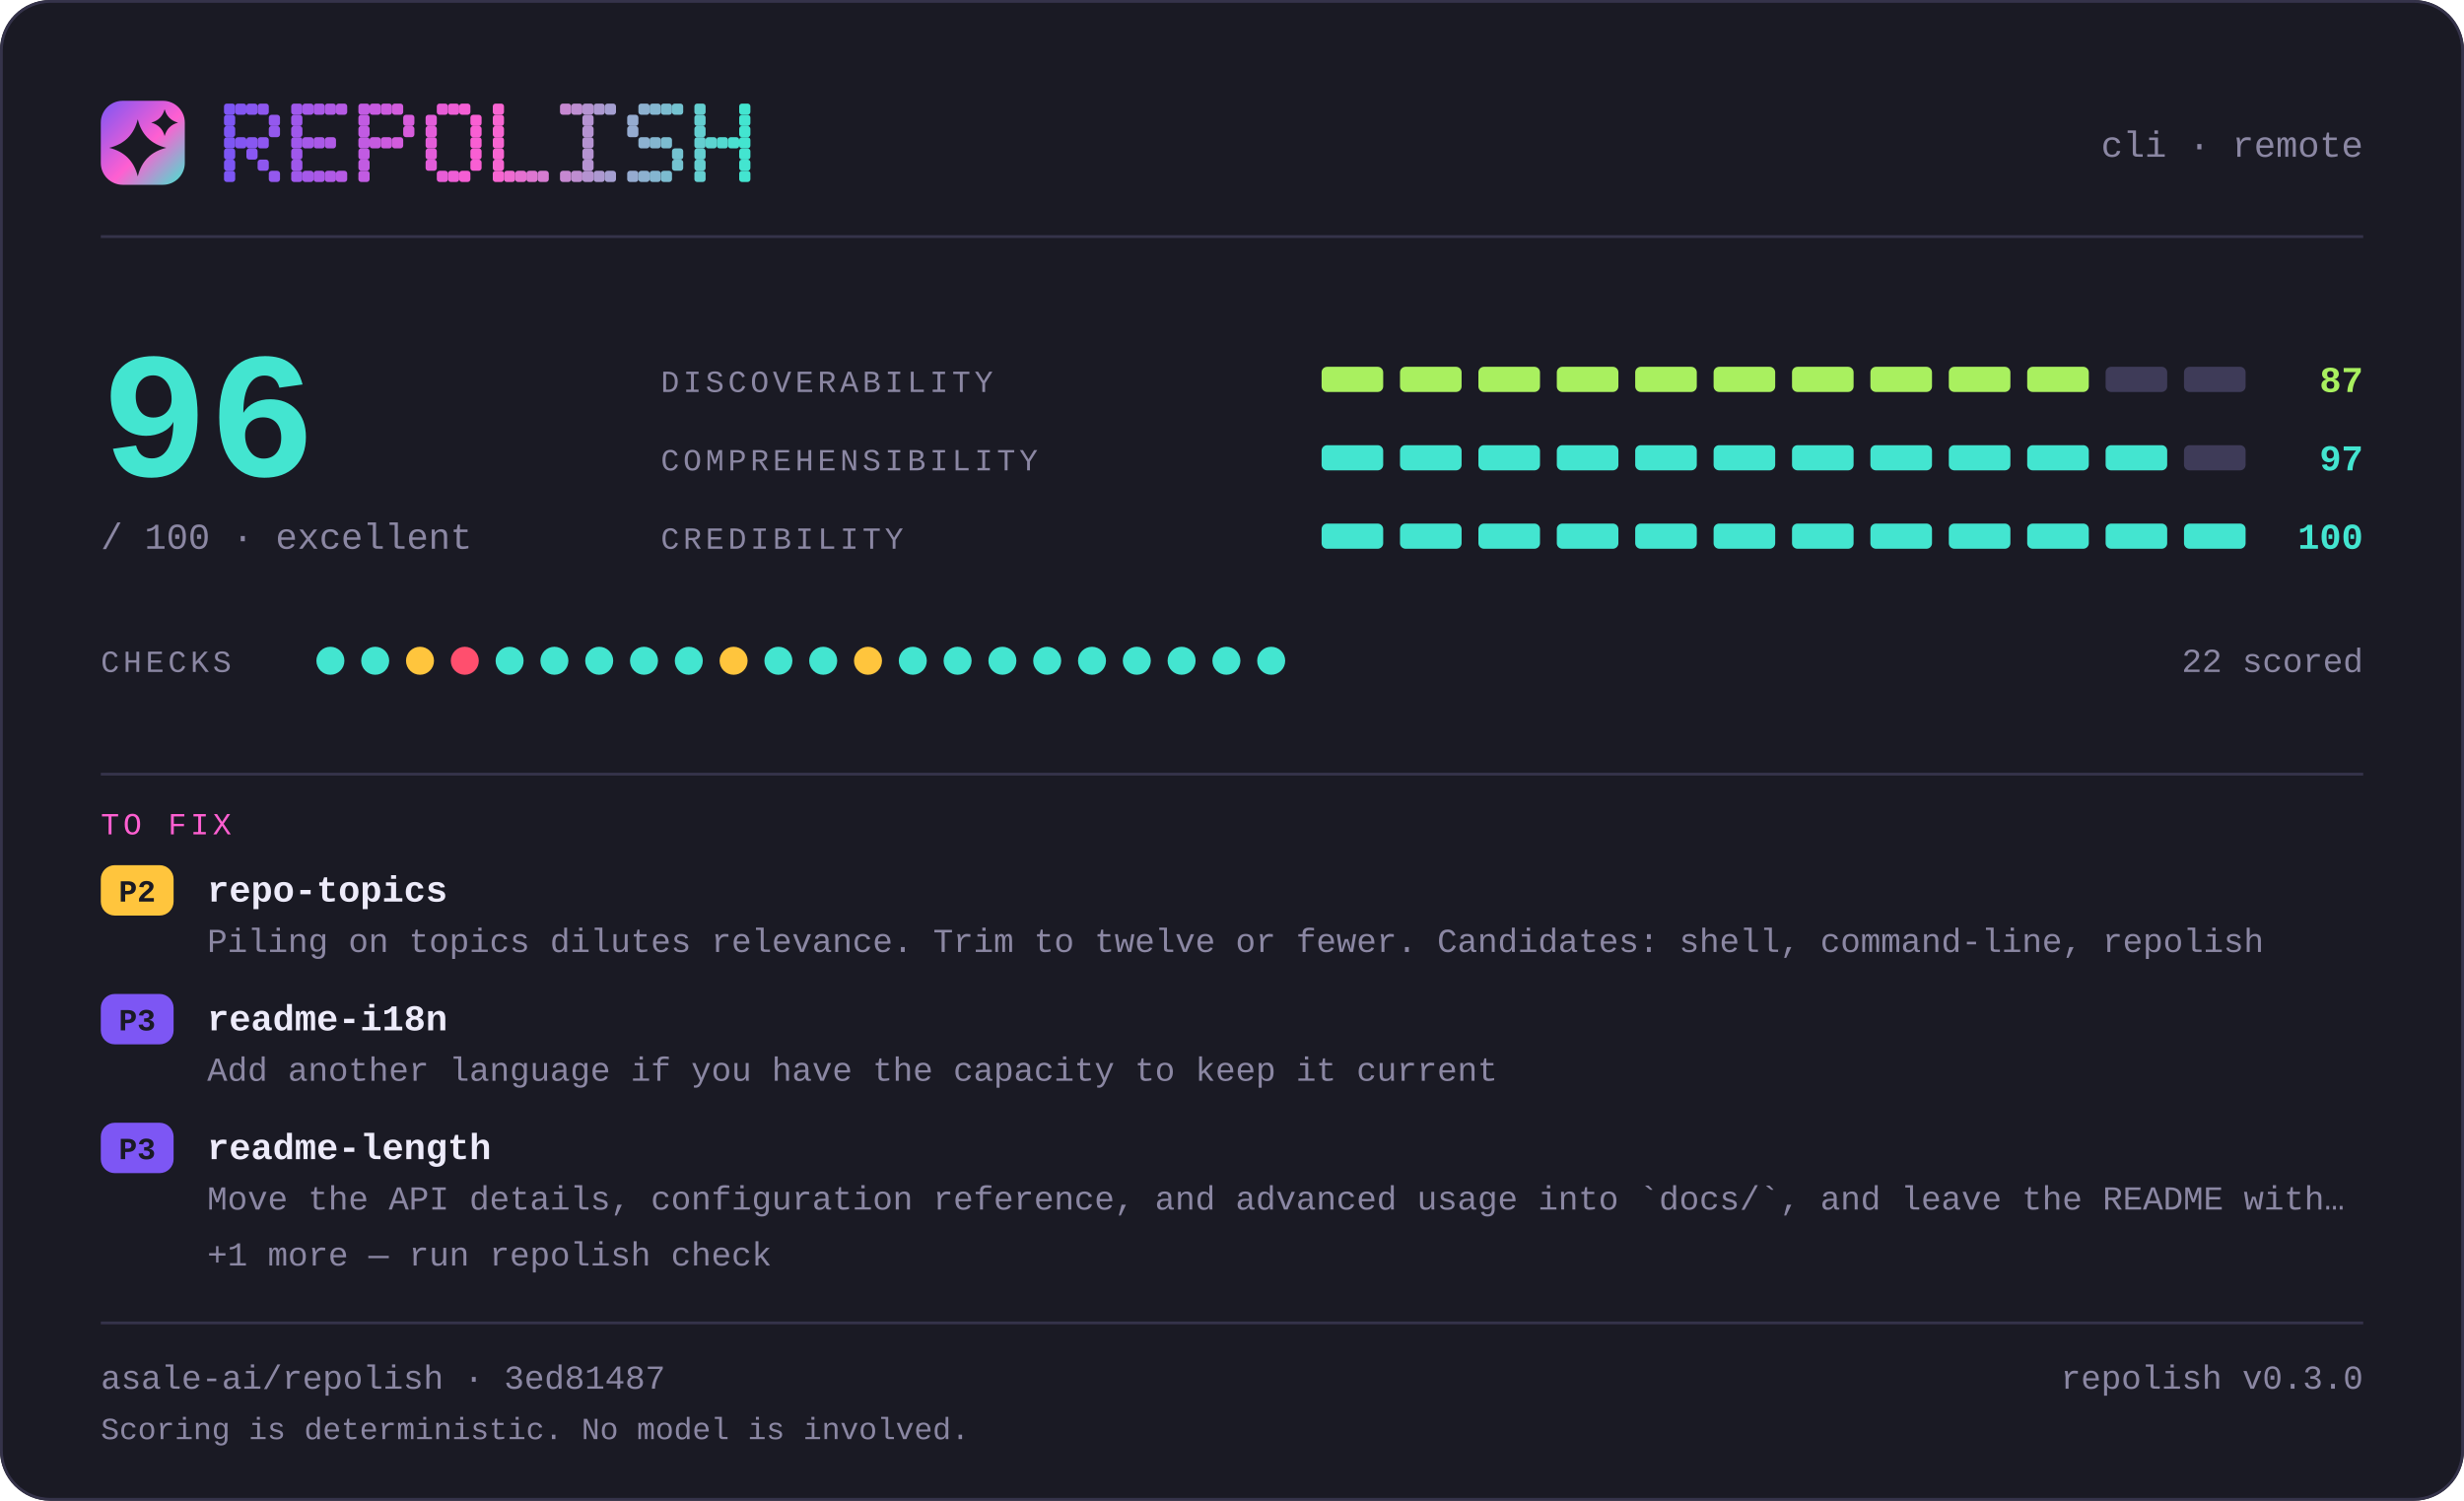
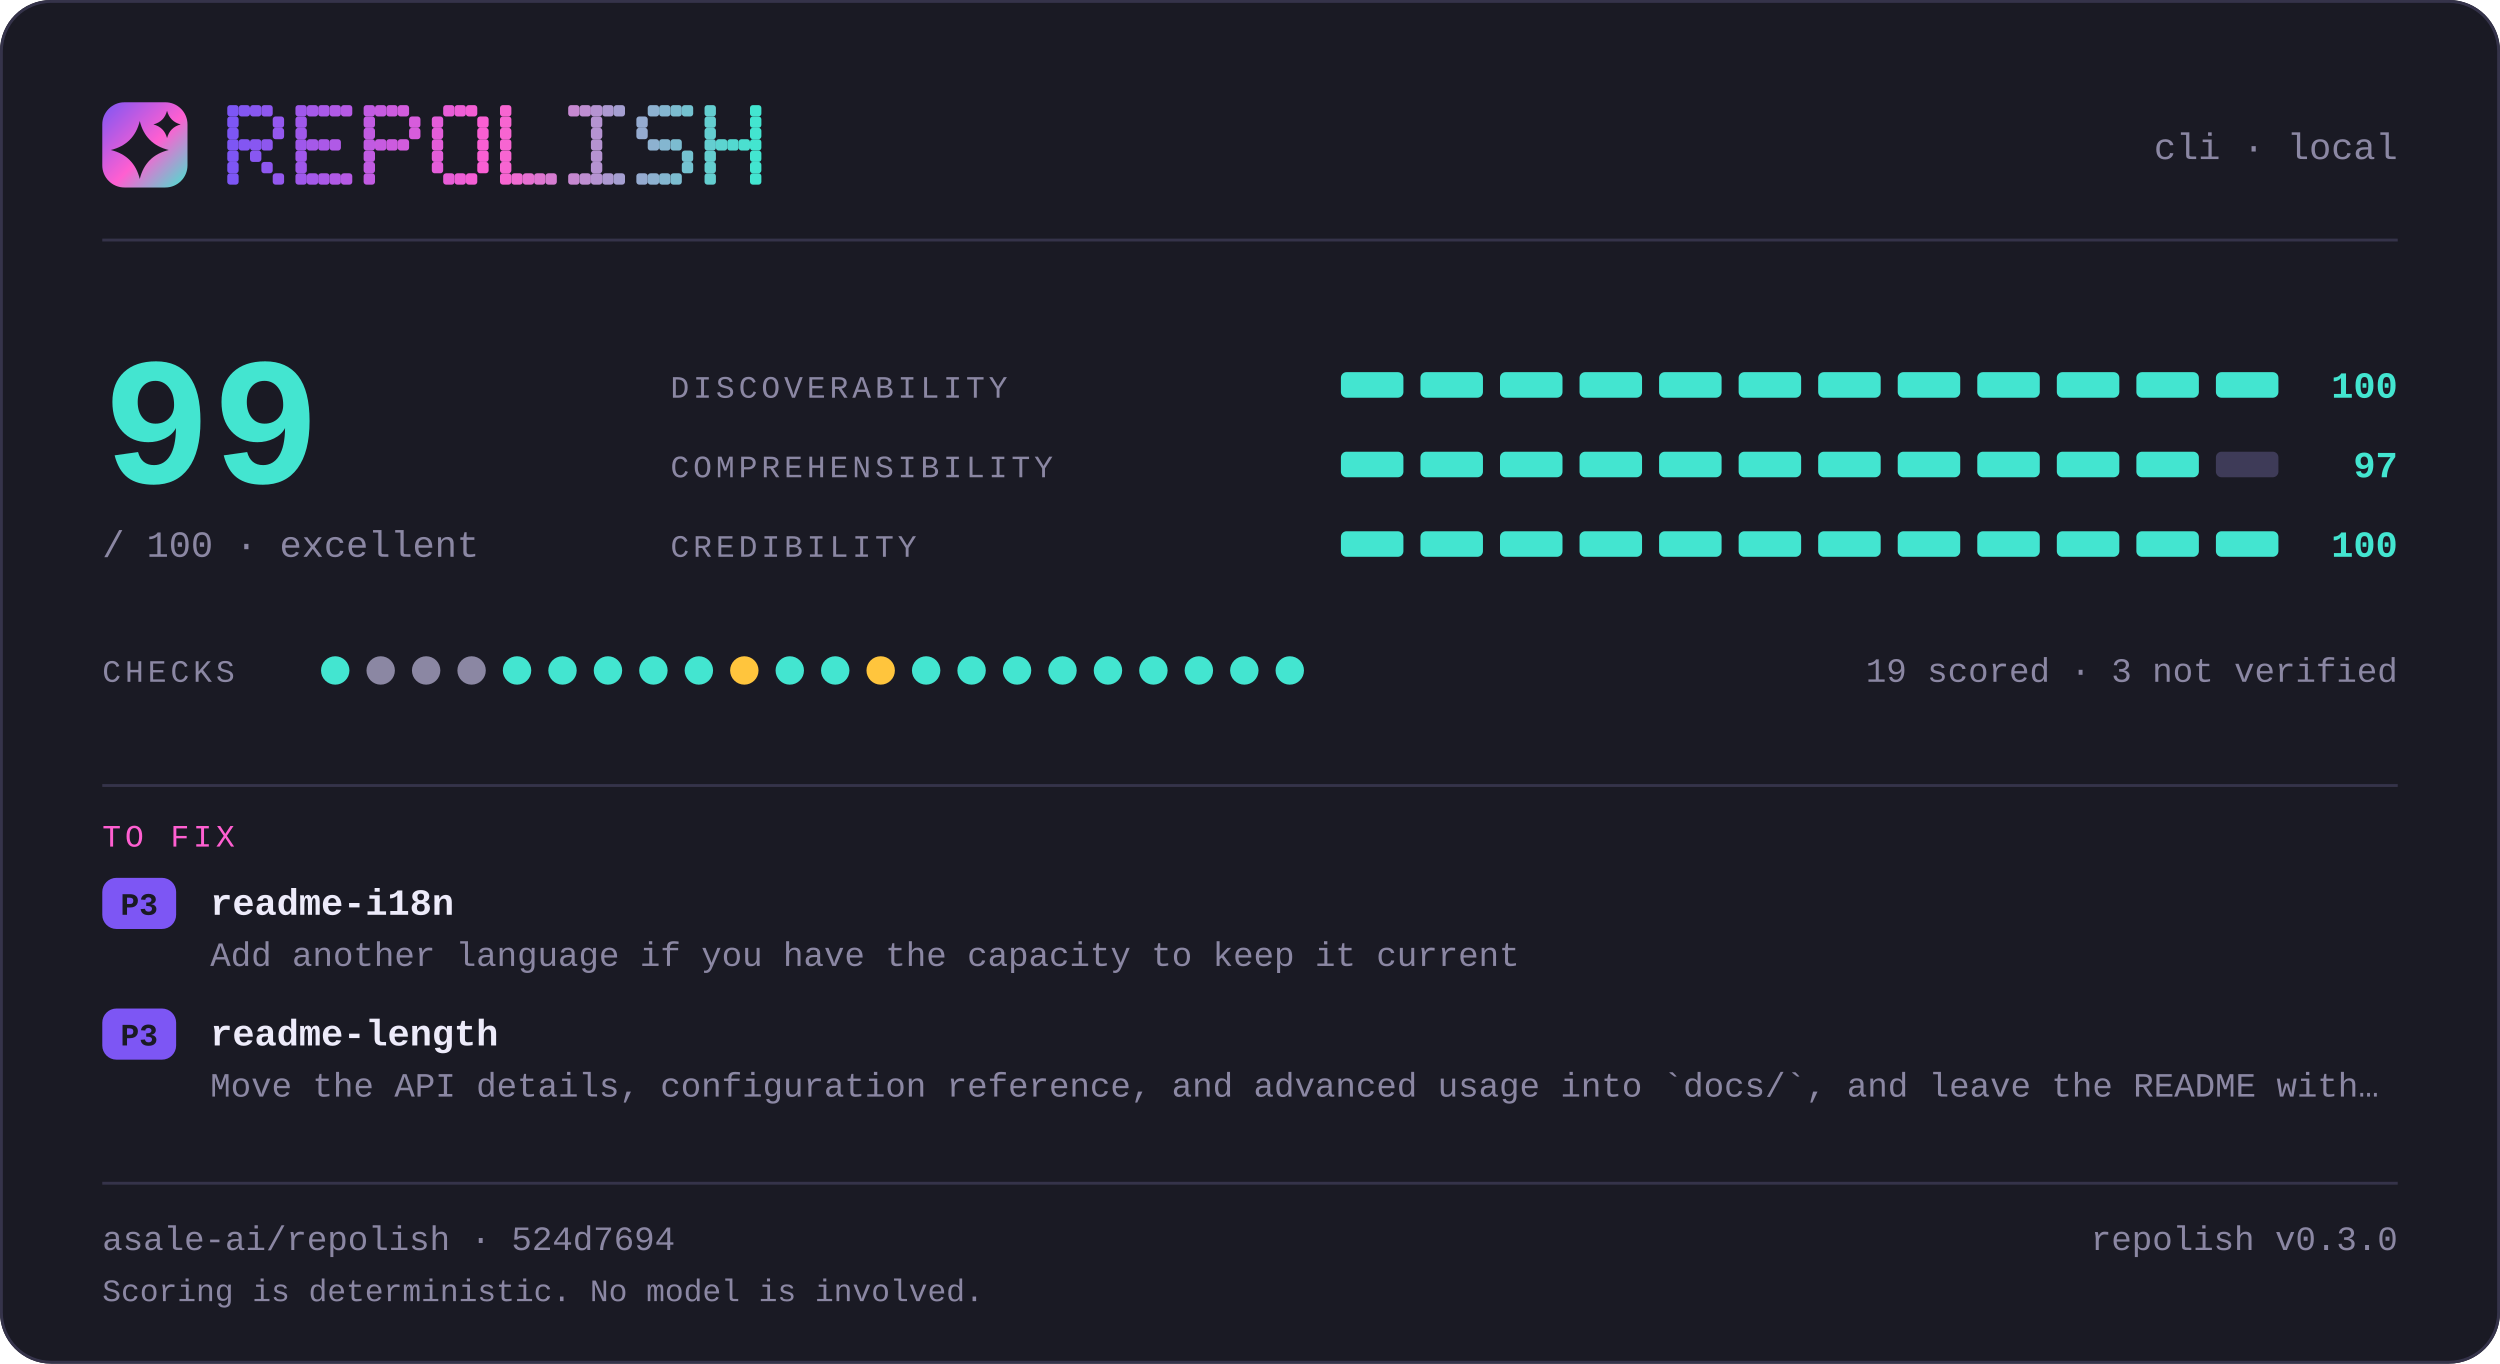
- <svg xmlns="http://www.w3.org/2000/svg" width="880" height="536" viewBox="0 0 880 536" lang="en" role="img" aria-label="repolish report card — 96 out of 100">
+ <svg xmlns="http://www.w3.org/2000/svg" width="880" height="480" viewBox="0 0 880 480" lang="en" role="img" aria-label="repolish report card — 99 out of 100">
  <defs>
    <linearGradient id="brand" x1="0" y1="0" x2="1" y2="1">
      <stop offset="0" stop-color="#7d56f4" />
      <stop offset="0.55" stop-color="#ff5fd1" />
      <stop offset="1" stop-color="#43e5d0" />
    </linearGradient>
  </defs>
  <style>
    .t { font-family: ui-monospace, SFMono-Regular, "SF Mono", Menlo, Consolas, "Liberation Mono", "Noto Sans Mono CJK SC", "Microsoft YaHei", monospace; }
  </style>
-   <rect x="0" y="0" width="880" height="536" rx="18.0" fill="#1a1a24" />
-   <rect x="0.5" y="0.5" width="879" height="535" rx="17.5" fill="none" stroke="#35334a" />
+   <rect x="0" y="0" width="880" height="480" rx="18.0" fill="#1a1a24" />
+   <rect x="0.5" y="0.5" width="879" height="479" rx="17.5" fill="none" stroke="#35334a" />
  <rect x="36" y="36" width="30" height="30" rx="7.8" fill="url(#brand)" />
  <path d="M49.2 42.6Q51.2 50.8 59.4 52.8Q51.2 54.8 49.2 63.0Q47.2 54.8 39.0 52.8Q47.2 50.8 49.2 42.6Z" fill="#1a1a24" />
  <path d="M58.8 39.0Q59.8 42.8 63.6 43.8Q59.8 44.8 58.8 48.6Q57.8 44.8 54.0 43.8Q57.8 42.8 58.8 39.0Z" fill="#1a1a24" />
  <g fill="#7d56f4">
    <rect x="80" y="37" width="4" height="4" rx="1" />
    <rect x="80" y="41" width="4" height="4" rx="1" />
    <rect x="80" y="45" width="4" height="4" rx="1" />
    <rect x="80" y="49" width="4" height="4" rx="1" />
    <rect x="80" y="53" width="4" height="4" rx="1" />
    <rect x="80" y="57" width="4" height="4" rx="1" />
    <rect x="80" y="61" width="4" height="4" rx="1" />
  </g>
  <g fill="#8356f2">
    <rect x="84" y="37" width="4" height="4" rx="1" />
    <rect x="84" y="49" width="4" height="4" rx="1" />
  </g>
  <g fill="#8857f1">
    <rect x="88" y="37" width="4" height="4" rx="1" />
    <rect x="88" y="49" width="4" height="4" rx="1" />
    <rect x="88" y="53" width="4" height="4" rx="1" />
  </g>
  <g fill="#8e57ef">
    <rect x="92" y="37" width="4" height="4" rx="1" />
    <rect x="92" y="49" width="4" height="4" rx="1" />
    <rect x="92" y="57" width="4" height="4" rx="1" />
  </g>
  <g fill="#9458ee">
    <rect x="96" y="41" width="4" height="4" rx="1" />
    <rect x="96" y="45" width="4" height="4" rx="1" />
    <rect x="96" y="61" width="4" height="4" rx="1" />
  </g>
  <g fill="#9f58eb">
    <rect x="104" y="37" width="4" height="4" rx="1" />
    <rect x="104" y="41" width="4" height="4" rx="1" />
    <rect x="104" y="45" width="4" height="4" rx="1" />
    <rect x="104" y="49" width="4" height="4" rx="1" />
    <rect x="104" y="53" width="4" height="4" rx="1" />
    <rect x="104" y="57" width="4" height="4" rx="1" />
    <rect x="104" y="61" width="4" height="4" rx="1" />
  </g>
  <g fill="#a559e9">
    <rect x="108" y="37" width="4" height="4" rx="1" />
    <rect x="108" y="49" width="4" height="4" rx="1" />
    <rect x="108" y="61" width="4" height="4" rx="1" />
  </g>
  <g fill="#aa59e8">
    <rect x="112" y="37" width="4" height="4" rx="1" />
    <rect x="112" y="49" width="4" height="4" rx="1" />
    <rect x="112" y="61" width="4" height="4" rx="1" />
  </g>
  <g fill="#b05ae6">
    <rect x="116" y="37" width="4" height="4" rx="1" />
    <rect x="116" y="49" width="4" height="4" rx="1" />
    <rect x="116" y="61" width="4" height="4" rx="1" />
  </g>
  <g fill="#b65ae5">
    <rect x="120" y="37" width="4" height="4" rx="1" />
    <rect x="120" y="61" width="4" height="4" rx="1" />
  </g>
  <g fill="#c15be2">
    <rect x="128" y="37" width="4" height="4" rx="1" />
    <rect x="128" y="41" width="4" height="4" rx="1" />
    <rect x="128" y="45" width="4" height="4" rx="1" />
    <rect x="128" y="49" width="4" height="4" rx="1" />
    <rect x="128" y="53" width="4" height="4" rx="1" />
    <rect x="128" y="57" width="4" height="4" rx="1" />
    <rect x="128" y="61" width="4" height="4" rx="1" />
  </g>
  <g fill="#c65be0">
    <rect x="132" y="37" width="4" height="4" rx="1" />
    <rect x="132" y="49" width="4" height="4" rx="1" />
  </g>
  <g fill="#cc5bdf">
    <rect x="136" y="37" width="4" height="4" rx="1" />
    <rect x="136" y="49" width="4" height="4" rx="1" />
  </g>
  <g fill="#d25cdd">
    <rect x="140" y="37" width="4" height="4" rx="1" />
    <rect x="140" y="49" width="4" height="4" rx="1" />
  </g>
  <g fill="#d75cdc">
    <rect x="144" y="41" width="4" height="4" rx="1" />
    <rect x="144" y="45" width="4" height="4" rx="1" />
  </g>
  <g fill="#e35dd9">
    <rect x="152" y="41" width="4" height="4" rx="1" />
    <rect x="152" y="45" width="4" height="4" rx="1" />
    <rect x="152" y="49" width="4" height="4" rx="1" />
    <rect x="152" y="53" width="4" height="4" rx="1" />
    <rect x="152" y="57" width="4" height="4" rx="1" />
  </g>
  <g fill="#e85dd7">
    <rect x="156" y="37" width="4" height="4" rx="1" />
    <rect x="156" y="61" width="4" height="4" rx="1" />
  </g>
  <g fill="#ee5ed6">
    <rect x="160" y="37" width="4" height="4" rx="1" />
    <rect x="160" y="61" width="4" height="4" rx="1" />
  </g>
  <g fill="#f45ed4">
    <rect x="164" y="37" width="4" height="4" rx="1" />
    <rect x="164" y="61" width="4" height="4" rx="1" />
  </g>
  <g fill="#f95fd3">
    <rect x="168" y="41" width="4" height="4" rx="1" />
    <rect x="168" y="45" width="4" height="4" rx="1" />
    <rect x="168" y="49" width="4" height="4" rx="1" />
    <rect x="168" y="53" width="4" height="4" rx="1" />
    <rect x="168" y="57" width="4" height="4" rx="1" />
  </g>
  <g fill="#f765d1">
    <rect x="176" y="37" width="4" height="4" rx="1" />
    <rect x="176" y="41" width="4" height="4" rx="1" />
    <rect x="176" y="45" width="4" height="4" rx="1" />
    <rect x="176" y="49" width="4" height="4" rx="1" />
    <rect x="176" y="53" width="4" height="4" rx="1" />
    <rect x="176" y="57" width="4" height="4" rx="1" />
    <rect x="176" y="61" width="4" height="4" rx="1" />
  </g>
  <g fill="#ef6bd1">
    <rect x="180" y="61" width="4" height="4" rx="1" />
  </g>
  <g fill="#e670d1">
    <rect x="184" y="61" width="4" height="4" rx="1" />
  </g>
  <g fill="#de76d1">
    <rect x="188" y="61" width="4" height="4" rx="1" />
  </g>
  <g fill="#d67cd1">
    <rect x="192" y="61" width="4" height="4" rx="1" />
  </g>
  <g fill="#c688d1">
    <rect x="200" y="37" width="4" height="4" rx="1" />
    <rect x="200" y="61" width="4" height="4" rx="1" />
  </g>
  <g fill="#be8ed1">
    <rect x="204" y="37" width="4" height="4" rx="1" />
    <rect x="204" y="61" width="4" height="4" rx="1" />
  </g>
  <g fill="#b593d1">
    <rect x="208" y="37" width="4" height="4" rx="1" />
    <rect x="208" y="41" width="4" height="4" rx="1" />
    <rect x="208" y="45" width="4" height="4" rx="1" />
    <rect x="208" y="49" width="4" height="4" rx="1" />
    <rect x="208" y="53" width="4" height="4" rx="1" />
    <rect x="208" y="57" width="4" height="4" rx="1" />
    <rect x="208" y="61" width="4" height="4" rx="1" />
  </g>
  <g fill="#ad99d1">
    <rect x="212" y="37" width="4" height="4" rx="1" />
    <rect x="212" y="61" width="4" height="4" rx="1" />
  </g>
  <g fill="#a59fd1">
    <rect x="216" y="37" width="4" height="4" rx="1" />
    <rect x="216" y="61" width="4" height="4" rx="1" />
  </g>
  <g fill="#95abd0">
    <rect x="224" y="41" width="4" height="4" rx="1" />
    <rect x="224" y="45" width="4" height="4" rx="1" />
    <rect x="224" y="61" width="4" height="4" rx="1" />
  </g>
  <g fill="#8db1d0">
    <rect x="228" y="37" width="4" height="4" rx="1" />
    <rect x="228" y="49" width="4" height="4" rx="1" />
    <rect x="228" y="61" width="4" height="4" rx="1" />
  </g>
  <g fill="#84b6d0">
    <rect x="232" y="37" width="4" height="4" rx="1" />
    <rect x="232" y="49" width="4" height="4" rx="1" />
    <rect x="232" y="61" width="4" height="4" rx="1" />
  </g>
  <g fill="#7cbcd0">
    <rect x="236" y="37" width="4" height="4" rx="1" />
    <rect x="236" y="49" width="4" height="4" rx="1" />
    <rect x="236" y="61" width="4" height="4" rx="1" />
  </g>
  <g fill="#74c2d0">
    <rect x="240" y="37" width="4" height="4" rx="1" />
    <rect x="240" y="53" width="4" height="4" rx="1" />
    <rect x="240" y="57" width="4" height="4" rx="1" />
  </g>
  <g fill="#64ced0">
    <rect x="248" y="37" width="4" height="4" rx="1" />
    <rect x="248" y="41" width="4" height="4" rx="1" />
    <rect x="248" y="45" width="4" height="4" rx="1" />
    <rect x="248" y="49" width="4" height="4" rx="1" />
    <rect x="248" y="53" width="4" height="4" rx="1" />
    <rect x="248" y="57" width="4" height="4" rx="1" />
    <rect x="248" y="61" width="4" height="4" rx="1" />
  </g>
  <g fill="#5cd4d0">
    <rect x="252" y="49" width="4" height="4" rx="1" />
  </g>
  <g fill="#53d9d0">
    <rect x="256" y="49" width="4" height="4" rx="1" />
  </g>
  <g fill="#4bdfd0">
    <rect x="260" y="49" width="4" height="4" rx="1" />
  </g>
  <g fill="#43e5d0">
    <rect x="264" y="37" width="4" height="4" rx="1" />
    <rect x="264" y="41" width="4" height="4" rx="1" />
    <rect x="264" y="45" width="4" height="4" rx="1" />
    <rect x="264" y="49" width="4" height="4" rx="1" />
    <rect x="264" y="53" width="4" height="4" rx="1" />
    <rect x="264" y="57" width="4" height="4" rx="1" />
    <rect x="264" y="61" width="4" height="4" rx="1" />
  </g>
-   <text class="t" x="844" y="56" font-size="13" fill="#8b87a3" text-anchor="end">cli · remote</text>
+   <text class="t" x="844" y="56" font-size="13" fill="#8b87a3" text-anchor="end">cli · local</text>
  <rect x="36" y="84" width="808" height="1" fill="#35334a" />
-   <text class="t" x="36" y="170" font-size="64" fill="#43e5d0" text-anchor="start" font-weight="700">96</text>
+   <text class="t" x="36" y="170" font-size="64" fill="#43e5d0" text-anchor="start" font-weight="700">99</text>
  <text class="t" x="36" y="196" font-size="13" fill="#8b87a3" text-anchor="start">/ 100  ·  excellent</text>
  <text class="t" x="236" y="140" font-size="11" fill="#8b87a3" text-anchor="start" letter-spacing="1.4">DISCOVERABILITY</text>
-   <rect x="472" y="131" width="22" height="9" rx="2.0" fill="#a9f05f" />
-   <rect x="500" y="131" width="22" height="9" rx="2.0" fill="#a9f05f" />
-   <rect x="528" y="131" width="22" height="9" rx="2.0" fill="#a9f05f" />
-   <rect x="556" y="131" width="22" height="9" rx="2.0" fill="#a9f05f" />
-   <rect x="584" y="131" width="22" height="9" rx="2.0" fill="#a9f05f" />
-   <rect x="612" y="131" width="22" height="9" rx="2.0" fill="#a9f05f" />
-   <rect x="640" y="131" width="22" height="9" rx="2.0" fill="#a9f05f" />
-   <rect x="668" y="131" width="22" height="9" rx="2.0" fill="#a9f05f" />
-   <rect x="696" y="131" width="22" height="9" rx="2.0" fill="#a9f05f" />
-   <rect x="724" y="131" width="22" height="9" rx="2.0" fill="#a9f05f" />
-   <rect x="752" y="131" width="22" height="9" rx="2.0" fill="#3e3b58" />
-   <rect x="780" y="131" width="22" height="9" rx="2.0" fill="#3e3b58" />
-   <text class="t" x="844" y="140" font-size="13" fill="#a9f05f" text-anchor="end" font-weight="700">87</text>
+   <rect x="472" y="131" width="22" height="9" rx="2.0" fill="#43e5d0" />
+   <rect x="500" y="131" width="22" height="9" rx="2.0" fill="#43e5d0" />
+   <rect x="528" y="131" width="22" height="9" rx="2.0" fill="#43e5d0" />
+   <rect x="556" y="131" width="22" height="9" rx="2.0" fill="#43e5d0" />
+   <rect x="584" y="131" width="22" height="9" rx="2.0" fill="#43e5d0" />
+   <rect x="612" y="131" width="22" height="9" rx="2.0" fill="#43e5d0" />
+   <rect x="640" y="131" width="22" height="9" rx="2.0" fill="#43e5d0" />
+   <rect x="668" y="131" width="22" height="9" rx="2.0" fill="#43e5d0" />
+   <rect x="696" y="131" width="22" height="9" rx="2.0" fill="#43e5d0" />
+   <rect x="724" y="131" width="22" height="9" rx="2.0" fill="#43e5d0" />
+   <rect x="752" y="131" width="22" height="9" rx="2.0" fill="#43e5d0" />
+   <rect x="780" y="131" width="22" height="9" rx="2.0" fill="#43e5d0" />
+   <text class="t" x="844" y="140" font-size="13" fill="#43e5d0" text-anchor="end" font-weight="700">100</text>
  <text class="t" x="236" y="168" font-size="11" fill="#8b87a3" text-anchor="start" letter-spacing="1.4">COMPREHENSIBILITY</text>
  <rect x="472" y="159" width="22" height="9" rx="2.0" fill="#43e5d0" />
  <rect x="500" y="159" width="22" height="9" rx="2.0" fill="#43e5d0" />
  <rect x="528" y="159" width="22" height="9" rx="2.0" fill="#43e5d0" />
  <rect x="556" y="159" width="22" height="9" rx="2.0" fill="#43e5d0" />
  <rect x="584" y="159" width="22" height="9" rx="2.0" fill="#43e5d0" />
  <rect x="612" y="159" width="22" height="9" rx="2.0" fill="#43e5d0" />
  <rect x="640" y="159" width="22" height="9" rx="2.0" fill="#43e5d0" />
  <rect x="668" y="159" width="22" height="9" rx="2.0" fill="#43e5d0" />
  <rect x="696" y="159" width="22" height="9" rx="2.0" fill="#43e5d0" />
  <rect x="724" y="159" width="22" height="9" rx="2.0" fill="#43e5d0" />
  <rect x="752" y="159" width="22" height="9" rx="2.0" fill="#43e5d0" />
  <rect x="780" y="159" width="22" height="9" rx="2.0" fill="#3e3b58" />
  <text class="t" x="844" y="168" font-size="13" fill="#43e5d0" text-anchor="end" font-weight="700">97</text>
  <text class="t" x="236" y="196" font-size="11" fill="#8b87a3" text-anchor="start" letter-spacing="1.4">CREDIBILITY</text>
  <rect x="472" y="187" width="22" height="9" rx="2.0" fill="#43e5d0" />
  <rect x="500" y="187" width="22" height="9" rx="2.0" fill="#43e5d0" />
  <rect x="528" y="187" width="22" height="9" rx="2.0" fill="#43e5d0" />
  <rect x="556" y="187" width="22" height="9" rx="2.0" fill="#43e5d0" />
  <rect x="584" y="187" width="22" height="9" rx="2.0" fill="#43e5d0" />
  <rect x="612" y="187" width="22" height="9" rx="2.0" fill="#43e5d0" />
  <rect x="640" y="187" width="22" height="9" rx="2.0" fill="#43e5d0" />
  <rect x="668" y="187" width="22" height="9" rx="2.0" fill="#43e5d0" />
  <rect x="696" y="187" width="22" height="9" rx="2.0" fill="#43e5d0" />
  <rect x="724" y="187" width="22" height="9" rx="2.0" fill="#43e5d0" />
  <rect x="752" y="187" width="22" height="9" rx="2.0" fill="#43e5d0" />
  <rect x="780" y="187" width="22" height="9" rx="2.0" fill="#43e5d0" />
  <text class="t" x="844" y="196" font-size="13" fill="#43e5d0" text-anchor="end" font-weight="700">100</text>
  <text class="t" x="36" y="240" font-size="11" fill="#8b87a3" text-anchor="start" letter-spacing="1.4">CHECKS</text>
  <circle cx="118" cy="236" r="5" fill="#43e5d0" />
-   <circle cx="134" cy="236" r="5" fill="#43e5d0" />
-   <circle cx="150" cy="236" r="5" fill="#ffc53d" />
-   <circle cx="166" cy="236" r="5" fill="#ff4f6e" />
+   <circle cx="134" cy="236" r="5" fill="#8b87a3" />
+   <circle cx="150" cy="236" r="5" fill="#8b87a3" />
+   <circle cx="166" cy="236" r="5" fill="#8b87a3" />
  <circle cx="182" cy="236" r="5" fill="#43e5d0" />
  <circle cx="198" cy="236" r="5" fill="#43e5d0" />
  <circle cx="214" cy="236" r="5" fill="#43e5d0" />
  <circle cx="230" cy="236" r="5" fill="#43e5d0" />
  <circle cx="246" cy="236" r="5" fill="#43e5d0" />
  <circle cx="262" cy="236" r="5" fill="#ffc53d" />
  <circle cx="278" cy="236" r="5" fill="#43e5d0" />
  <circle cx="294" cy="236" r="5" fill="#43e5d0" />
  <circle cx="310" cy="236" r="5" fill="#ffc53d" />
  <circle cx="326" cy="236" r="5" fill="#43e5d0" />
  <circle cx="342" cy="236" r="5" fill="#43e5d0" />
  <circle cx="358" cy="236" r="5" fill="#43e5d0" />
  <circle cx="374" cy="236" r="5" fill="#43e5d0" />
  <circle cx="390" cy="236" r="5" fill="#43e5d0" />
  <circle cx="406" cy="236" r="5" fill="#43e5d0" />
  <circle cx="422" cy="236" r="5" fill="#43e5d0" />
  <circle cx="438" cy="236" r="5" fill="#43e5d0" />
  <circle cx="454" cy="236" r="5" fill="#43e5d0" />
-   <text class="t" x="844" y="240" font-size="12" fill="#8b87a3" text-anchor="end">22 scored</text>
+   <text class="t" x="844" y="240" font-size="12" fill="#8b87a3" text-anchor="end">19 scored · 3 not verified</text>
  <rect x="36" y="276" width="808" height="1" fill="#35334a" />
  <text class="t" x="36" y="298" font-size="11" fill="#ff5fd1" text-anchor="start" letter-spacing="1.4">TO FIX</text>
-   <rect x="36" y="309" width="26" height="18" rx="5.0" fill="#ffc53d" />
-   <text class="t" x="49" y="322" font-size="11" fill="#1a1a24" text-anchor="middle" font-weight="700">P2</text>
-   <text class="t" x="74" y="322" font-size="13" fill="#edebfa" text-anchor="start" font-weight="700">repo-topics</text>
-   <text class="t" x="74" y="340" font-size="12" fill="#8b87a3" text-anchor="start">Piling on topics dilutes relevance. Trim to twelve or fewer. Candidates: shell, command-line, repolish</text>
+   <rect x="36" y="309" width="26" height="18" rx="5.0" fill="#7d56f4" />
+   <text class="t" x="49" y="322" font-size="11" fill="#1a1a24" text-anchor="middle" font-weight="700">P3</text>
+   <text class="t" x="74" y="322" font-size="13" fill="#edebfa" text-anchor="start" font-weight="700">readme-i18n</text>
+   <text class="t" x="74" y="340" font-size="12" fill="#8b87a3" text-anchor="start">Add another language if you have the capacity to keep it current</text>
  <rect x="36" y="355" width="26" height="18" rx="5.0" fill="#7d56f4" />
  <text class="t" x="49" y="368" font-size="11" fill="#1a1a24" text-anchor="middle" font-weight="700">P3</text>
-   <text class="t" x="74" y="368" font-size="13" fill="#edebfa" text-anchor="start" font-weight="700">readme-i18n</text>
-   <text class="t" x="74" y="386" font-size="12" fill="#8b87a3" text-anchor="start">Add another language if you have the capacity to keep it current</text>
-   <rect x="36" y="401" width="26" height="18" rx="5.0" fill="#7d56f4" />
-   <text class="t" x="49" y="414" font-size="11" fill="#1a1a24" text-anchor="middle" font-weight="700">P3</text>
-   <text class="t" x="74" y="414" font-size="13" fill="#edebfa" text-anchor="start" font-weight="700">readme-length</text>
-   <text class="t" x="74" y="432" font-size="12" fill="#8b87a3" text-anchor="start">Move the API details, configuration reference, and advanced usage into `docs/`, and leave the README with…</text>
-   <text class="t" x="74" y="452" font-size="12" fill="#8b87a3" text-anchor="start">+1 more — run repolish check</text>
-   <rect x="36" y="472" width="808" height="1" fill="#35334a" />
-   <text class="t" x="36" y="496" font-size="12" fill="#8b87a3" text-anchor="start">asale-ai/repolish · 3ed81487</text>
-   <text class="t" x="844" y="496" font-size="12" fill="#8b87a3" text-anchor="end">repolish v0.3.0</text>
-   <text class="t" x="36" y="514" font-size="11" fill="#8b87a3" text-anchor="start">Scoring is deterministic. No model is involved.</text>
+   <text class="t" x="74" y="368" font-size="13" fill="#edebfa" text-anchor="start" font-weight="700">readme-length</text>
+   <text class="t" x="74" y="386" font-size="12" fill="#8b87a3" text-anchor="start">Move the API details, configuration reference, and advanced usage into `docs/`, and leave the README with…</text>
+   <rect x="36" y="416" width="808" height="1" fill="#35334a" />
+   <text class="t" x="36" y="440" font-size="12" fill="#8b87a3" text-anchor="start">asale-ai/repolish · 524d7694</text>
+   <text class="t" x="844" y="440" font-size="12" fill="#8b87a3" text-anchor="end">repolish v0.3.0</text>
+   <text class="t" x="36" y="458" font-size="11" fill="#8b87a3" text-anchor="start">Scoring is deterministic. No model is involved.</text>
</svg>
